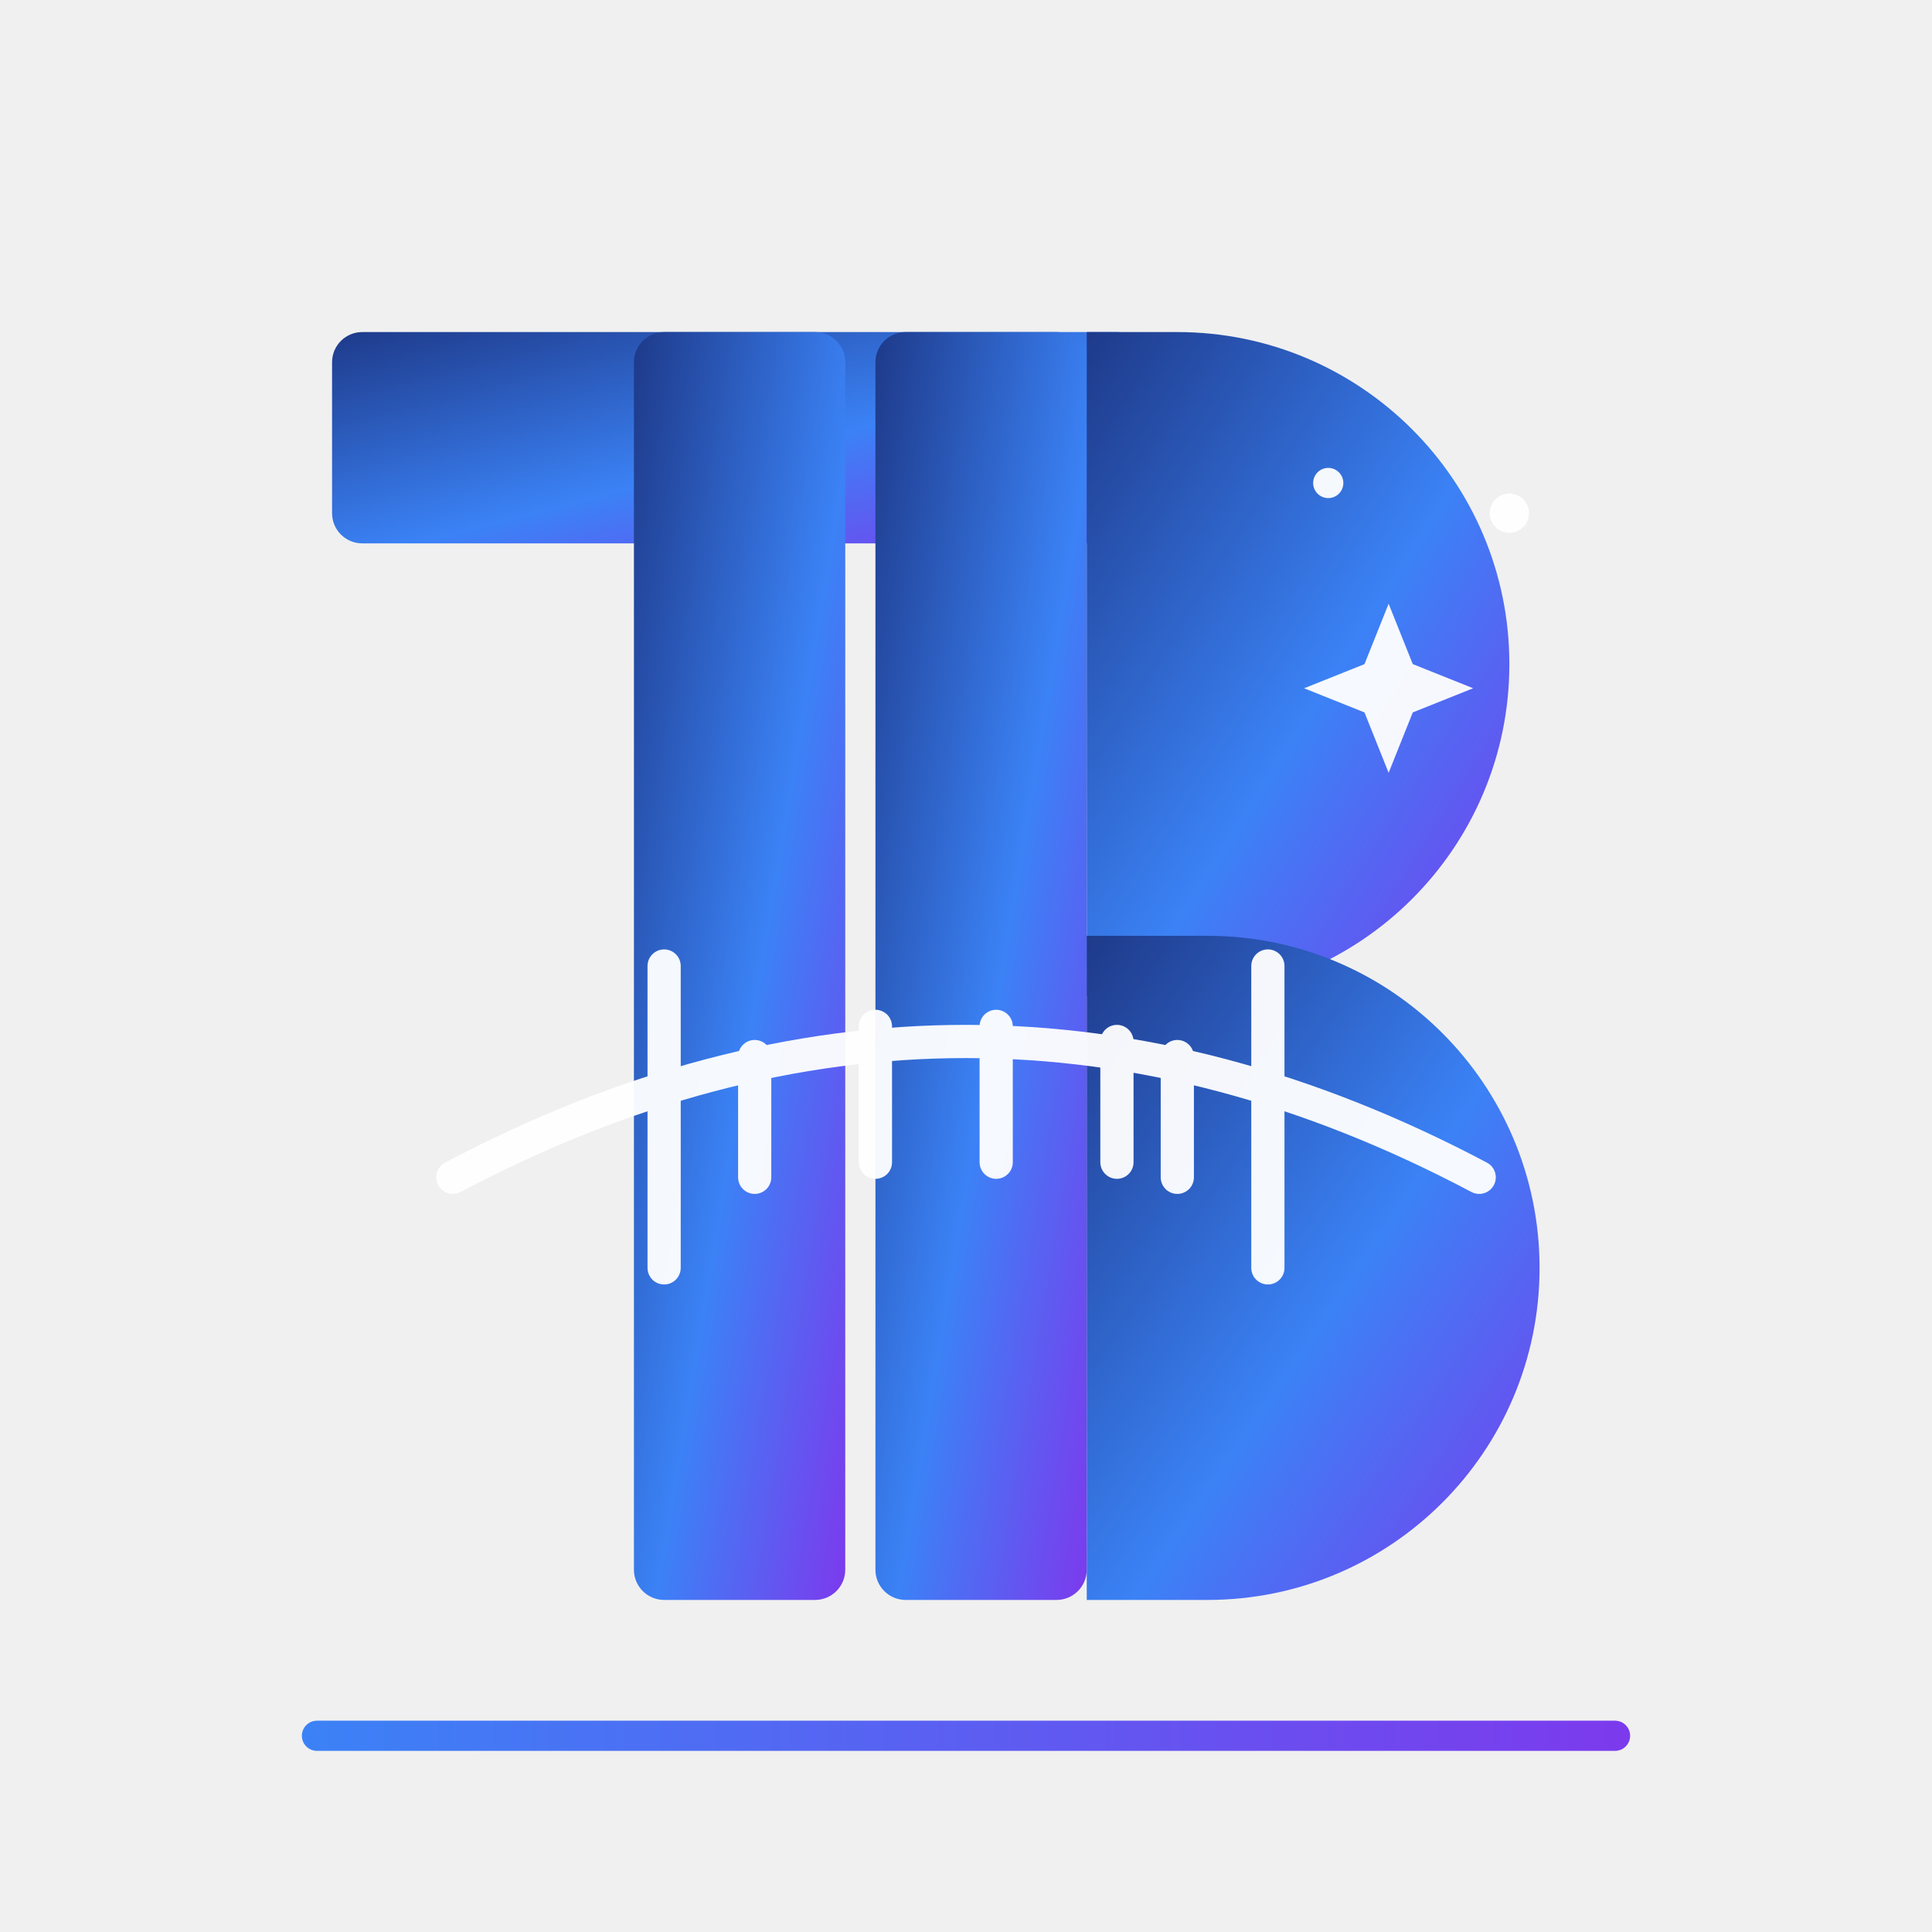
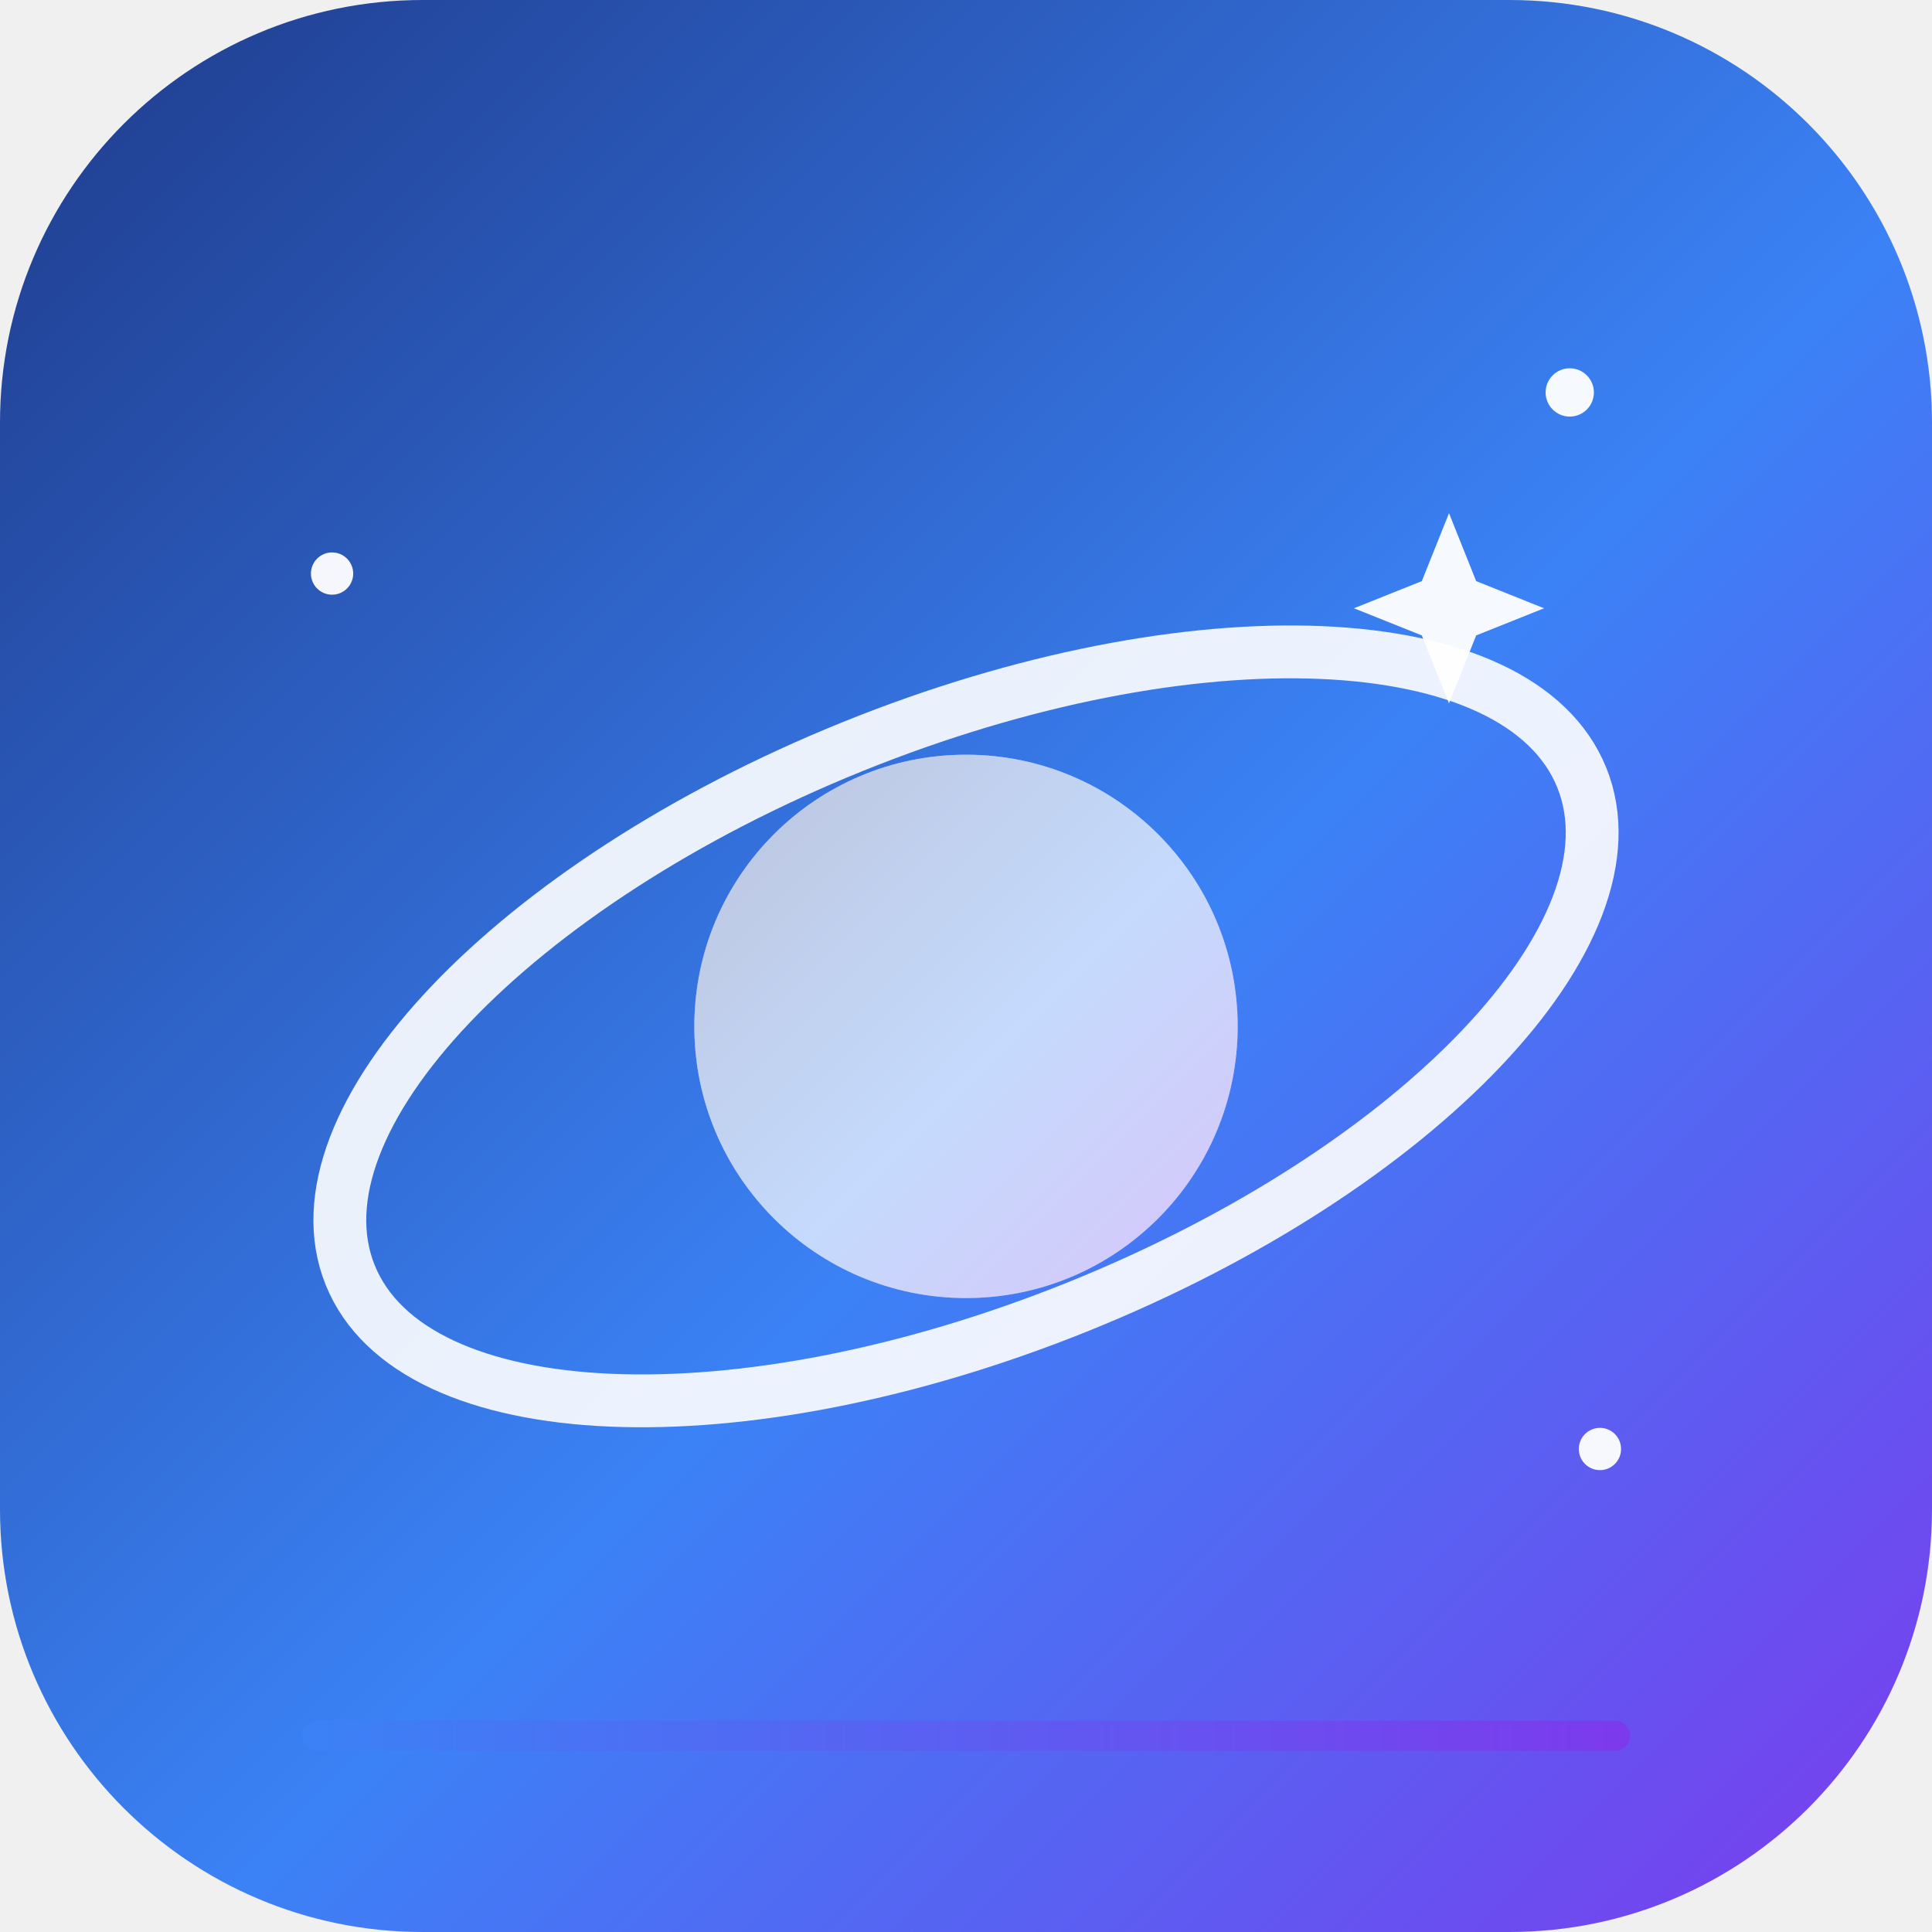
<svg xmlns="http://www.w3.org/2000/svg" viewBox="0 0 128 128">
  <defs>
-     <linearGradient id="tb-grad" x1="0" y1="0" x2="1" y2="1">
+     <linearGradient id="ho-grad" x1="0" y1="0" x2="1" y2="1">
      <stop offset="0%" stop-color="#1e3a8a" />
      <stop offset="55%" stop-color="#3b82f6" />
      <stop offset="100%" stop-color="#7c3aed" />
    </linearGradient>
-     <linearGradient id="tb-rule" x1="0" y1="0" x2="1" y2="0">
+     <linearGradient id="ho-rule" x1="0" y1="0" x2="1" y2="0">
      <stop offset="0%" stop-color="#3b82f6" />
      <stop offset="100%" stop-color="#7c3aed" />
    </linearGradient>
  </defs>
-   <g fill="url(#tb-grad)">
-     <rect x="22" y="22" width="54" height="14" rx="2" />
-     <rect x="42" y="22" width="14" height="84" rx="2" />
-     <rect x="58" y="22" width="14" height="84" rx="2" />
-     <path d="M72 22 h6 a22 22 0 0 1 0 44 h-6 z" />
-     <path d="M72 62 h8 a22 22 0 0 1 0 44 h-8 z" />
+   <rect width="128" height="128" rx="28" fill="url(#ho-grad)" />
+   <ellipse cx="64" cy="68" rx="44" ry="20" transform="rotate(-22 64 68)" fill="none" stroke="#ffffff" stroke-width="3.5" opacity="0.9" />
+   <circle cx="64" cy="68" r="18" fill="#ffffff" />
+   <circle cx="64" cy="68" r="18" fill="url(#ho-grad)" opacity="0.30" />
+   <g fill="#ffffff" opacity="0.95">
+     <path d="M96 34 l1.8 4.5 4.5 1.8 -4.5 1.8 -1.8 4.5 -1.8 -4.5 -4.5 -1.8 4.5 -1.8z" />
+     <circle cx="104" cy="26" r="1.6" />
+     <circle cx="22" cy="38" r="1.4" />
+     <circle cx="106" cy="96" r="1.4" />
  </g>
-   <g stroke="#ffffff" stroke-width="2.2" fill="none" stroke-linecap="round" opacity="0.95">
-     <path d="M30 78 Q64 60 98 78" />
-     <line x1="44" y1="64" x2="44" y2="84" />
-     <line x1="84" y1="64" x2="84" y2="84" />
-     <line x1="50" y1="70" x2="50" y2="78" />
-     <line x1="58" y1="68" x2="58" y2="77" />
-     <line x1="66" y1="68" x2="66" y2="77" />
-     <line x1="74" y1="69" x2="74" y2="77" />
-     <line x1="78" y1="70" x2="78" y2="78" />
-   </g>
-   <g fill="#ffffff" opacity="0.95">
-     <path d="M92 40 l1.6 4 4 1.6 -4 1.6 -1.6 4 -1.6 -4 -4 -1.6 4 -1.6z" />
-     <circle cx="100" cy="34" r="1.3" />
-     <circle cx="88" cy="32" r="1" />
-   </g>
-   <rect x="20" y="114" width="88" height="2" rx="1" fill="url(#tb-rule)" />
+   <rect x="20" y="114" width="88" height="2" rx="1" fill="url(#ho-rule)" />
</svg>
